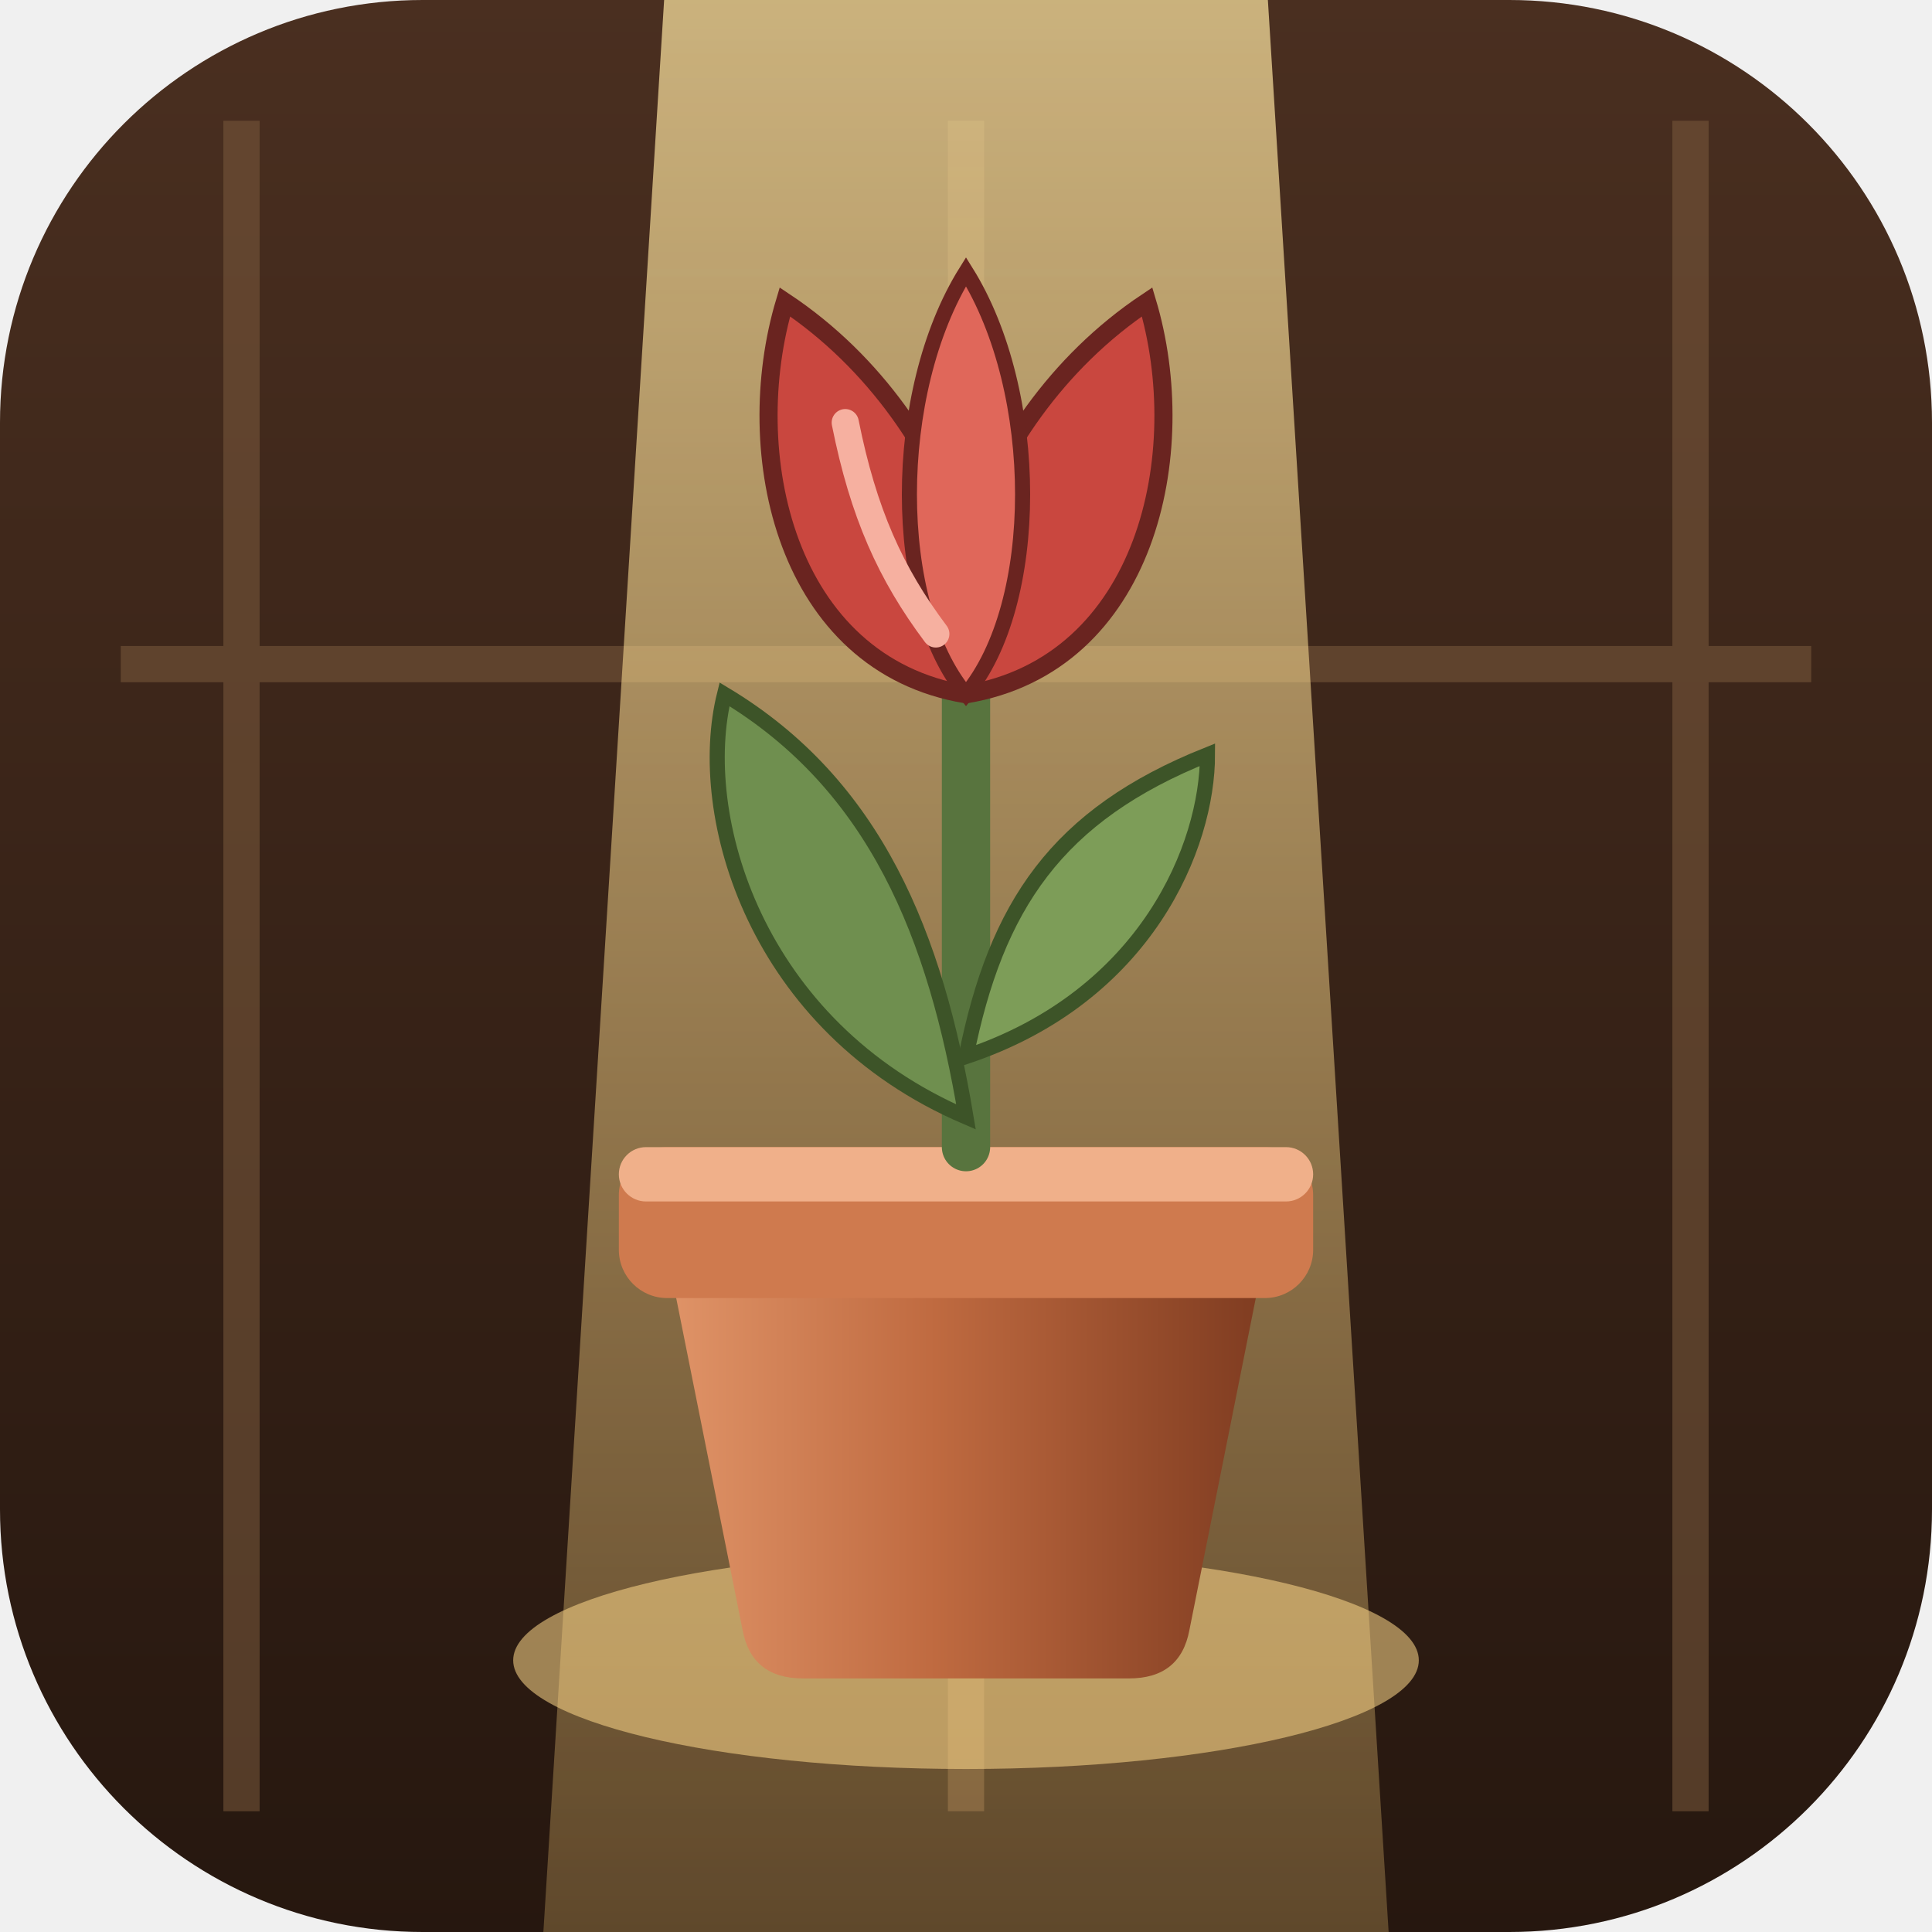
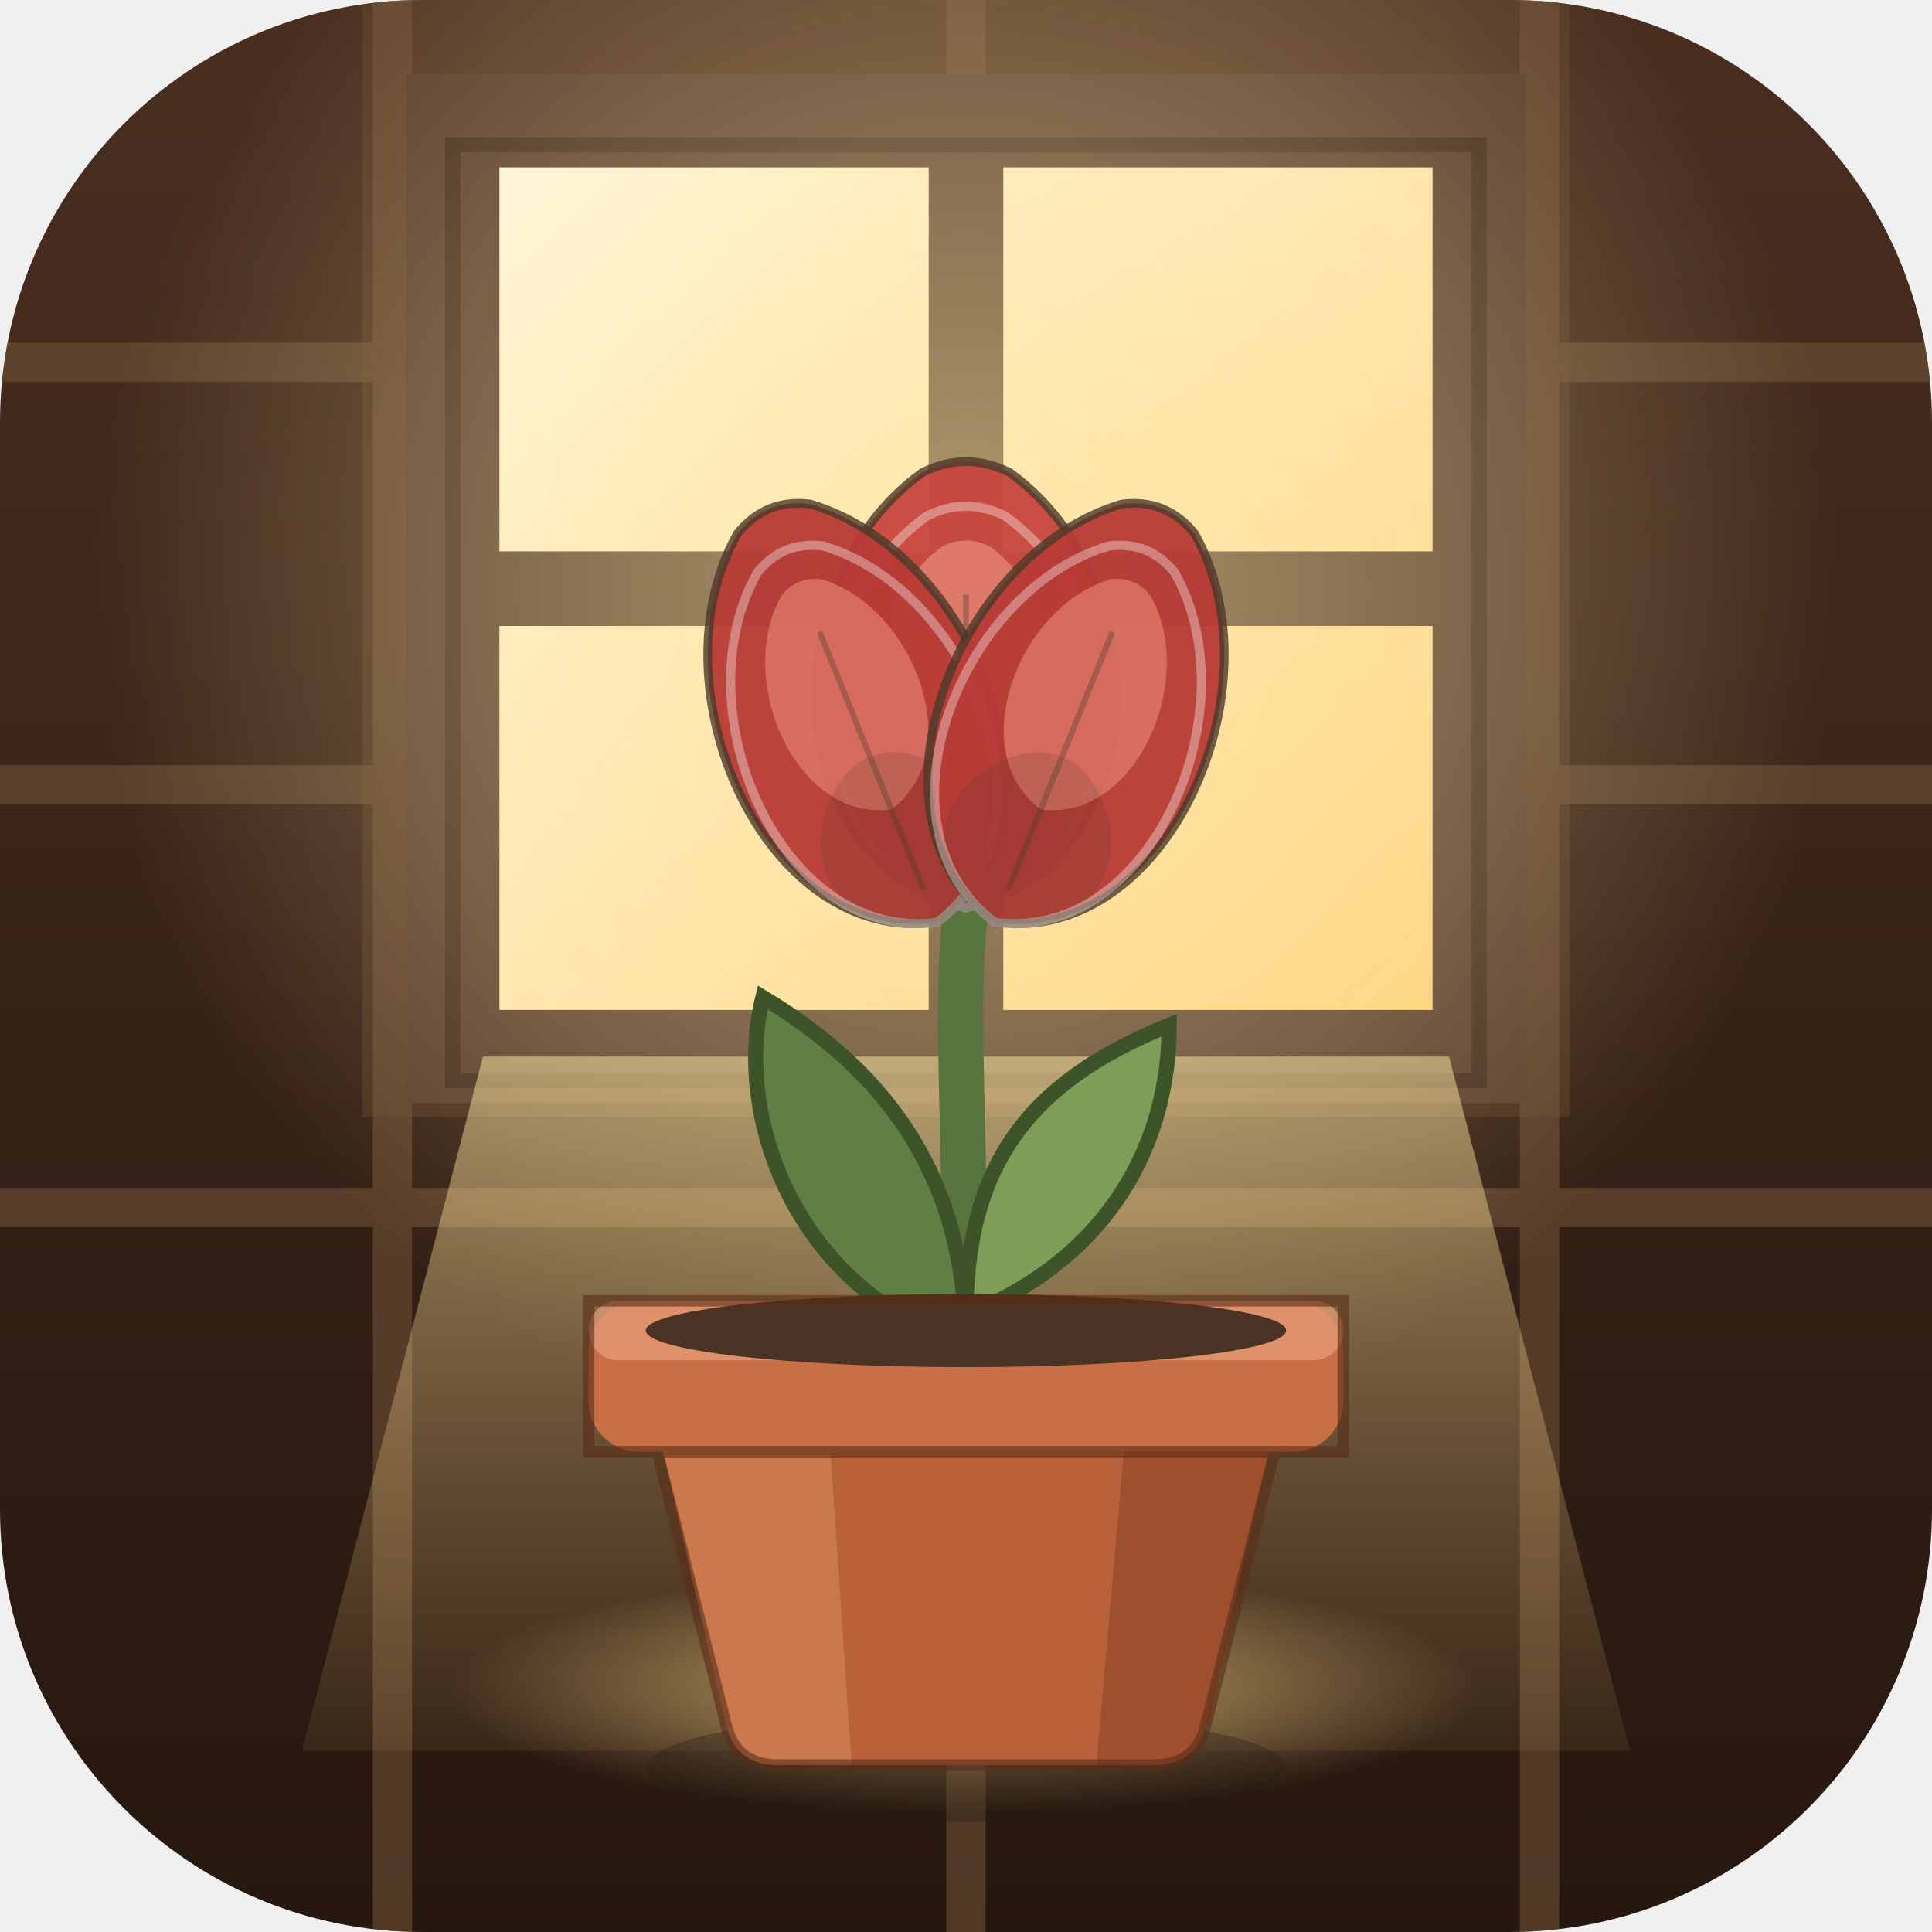
<svg xmlns="http://www.w3.org/2000/svg" viewBox="0 0 64 64">
  <defs>
    <linearGradient id="bg" x1="0" y1="0" x2="0" y2="1">
      <stop offset="0" stop-color="#4a2f20" />
      <stop offset="1" stop-color="#26170f" />
    </linearGradient>
    <linearGradient id="sun" x1="0" y1="0" x2="0" y2="1">
-       <stop offset="0" stop-color="#ffe7a3" stop-opacity=".95" />
-       <stop offset="1" stop-color="#ffd27a" stop-opacity=".35" />
+       <stop offset="0" stop-color="#ffe7a3" stop-opacity=".85" />
+       <stop offset="1" stop-color="#ffd27a" stop-opacity=".12" />
    </linearGradient>
-     <linearGradient id="pot" x1="0" y1="0" x2="1" y2="0">
-       <stop offset="0" stop-color="#e09468" />
-       <stop offset=".45" stop-color="#bf6a40" />
-       <stop offset="1" stop-color="#7e3b20" />
+     <linearGradient id="glass" x1="0" y1="0" x2="1" y2="1">
+       <stop offset="0" stop-color="#fffbe8" />
+       <stop offset="1" stop-color="#ffd27a" />
    </linearGradient>
+     <radialGradient id="pool" cx=".5" cy=".5" r=".5">
+       <stop offset="0" stop-color="#ffd98a" stop-opacity=".7" />
+       <stop offset="1" stop-color="#ffd98a" stop-opacity="0" />
+     </radialGradient>
+     <radialGradient id="halo" cx=".5" cy=".5" r=".5">
+       <stop offset="0" stop-color="#ffe7a3" stop-opacity=".55" />
+       <stop offset="1" stop-color="#ffe7a3" stop-opacity="0" />
+     </radialGradient>
  </defs>
-   <rect width="64" height="64" rx="14" fill="url(#bg)" />
-   <path d="M8 4V60M32 4V60M56 4V60M4 22H60" stroke="#7a5a3c" stroke-width="1.2" opacity=".55" />
-   <path d="M22 0h20l4 64H18z" fill="url(#sun)" opacity=".75" />
-   <ellipse cx="32" cy="55" rx="15" ry="3.6" fill="#ffd98a" opacity=".55" />
-   <path d="M22 41h20l-2.6 13q-.3 1.6-2 1.6H26.6q-1.7 0-2-1.6z" fill="url(#pot)" />
-   <rect x="20.5" y="38" width="23" height="5" rx="1.6" fill="#cf7a4e" />
-   <rect x="20.5" y="38" width="23" height="1.8" rx=".9" fill="#f0b08a" />
-   <path d="M32 38V22" stroke="#58743e" stroke-width="1.6" stroke-linecap="round" />
-   <path d="M32 37C25 34 23 27 24 23C29 26 31 31 32 37Z" fill="#6f8f4f" stroke="#3d5428" stroke-width=".5" />
-   <path d="M32 35C38 33 40 28 40 25C35 27 33 30 32 35Z" fill="#7d9d58" stroke="#3d5428" stroke-width=".5" />
-   <path d="M32 23C26 22 24.5 15 26 10C29 12 31 15 32 18C33 15 35 12 38 10C39.5 15 38 22 32 23Z" fill="#c9473f" stroke="#6a2420" stroke-width=".6" />
-   <path d="M32 23C29.5 20 29.5 13 32 9C34.5 13 34.5 20 32 23Z" fill="#e0675a" stroke="#6a2420" stroke-width=".5" />
-   <path d="M28 14C28.6 17 29.5 19 31 21" stroke="#f6b0a0" stroke-width=".9" fill="none" stroke-linecap="round" />
+   <clipPath id="clip">
+     <rect width="64" height="64" rx="14" />
+   </clipPath>
+   <g clip-path="url(#clip)">
+     <rect width="64" height="64" fill="url(#bg)" />
+     <path d="M0 12H64M0 26H64M0 40H64M13 0V64M32 0V64M51 0V64" stroke="#7a5a3c" stroke-width="1.3" opacity=".5" />
+     <rect x="12" y="0" width="40" height="37" fill="#6b4a32" opacity=".35" />
+     <path d="M15 4h34v31h-34z" fill="url(#glass)" />
+     <path d="M32 4V35M15 19.5H49" stroke="#5a4030" stroke-width="2.472" />
+     <path d="M15 4h34v31h-34z" fill="none" stroke="#5a4030" stroke-width="3.09" />
+     <path d="M15 4h34v31h-34z" fill="none" stroke="#2d1d12" stroke-width=".5" opacity=".5" transform="translate(0 .8)" />
+     <circle cx="32" cy="19.5" r="28.9" fill="url(#halo)" />
+     <path d="M16 35H48L54 58H10z" fill="url(#sun)" opacity="0.6" />
+     <ellipse cx="32" cy="56" rx="17" ry="4.08" fill="url(#pool)" />
+     <path d="M32 45.076C32 37.576 31.6 33.076 32 30.076" stroke="#58743e" stroke-width="1.5" fill="none" stroke-linecap="round" />
+     <path d="M32 44.576c-5.769 -1.923 -7.692 -7.692 -6.731 -11.538c4.808 2.885 6.731 6.731 6.731 11.538z" fill="#5f7f45" stroke="#3d5428" stroke-width=".5" />
+     <path d="M32 43.576c4.808 -1.923 6.731 -5.769 6.731 -9.615c-4.808 1.923 -6.731 4.808 -6.731 9.615z" fill="#7d9d58" stroke="#3d5428" stroke-width=".5" />
+     <g transform="translate(32 30.07576) scale(0.4807692)">
+       <g transform="scale(1)">
+         <g transform="translate(0 0) rotate(0)">
+           <path d="M0 0C13 -3 13.5 -22.5 3 -30Q0 -31.5 -3 -30C-13.5 -22.5 -13 -3 0 0Z" fill="#c9473f" fill-opacity=".95" stroke="#4a3a2a" stroke-width=".6" stroke-opacity=".8" />
+           <path d="M0 0C13 -3 13.5 -22.5 3 -30Q0 -31.5 -3 -30C-13.5 -22.5 -13 -3 0 0Z" fill="#f2a08a" fill-opacity=".55" transform="translate(0 -8.4) scale(.55)" />
+           <path d="M0 0C13 -3 13.5 -22.5 3 -30Q0 -31.5 -3 -30C-13.5 -22.5 -13 -3 0 0Z" fill="#4a3a2a" fill-opacity=".17" transform="scale(.62 .4)" />
+           <path d="M0 0C13 -3 13.5 -22.5 3 -30Q0 -31.5 -3 -30C-13.5 -22.5 -13 -3 0 0Z" fill="none" stroke="#fff" stroke-width=".7" stroke-opacity=".35" transform="scale(.9)" />
+           <path d="M0 -2.4V-21.6" stroke="#4a3a2a" stroke-width=".4" stroke-opacity=".35" />
+         </g>
+         <g transform="translate(-2 1) rotate(-22)">
+           <path d="M0 0C11.7 -3 12.15 -22.5 2.7 -30Q0 -31.5 -2.7 -30C-12.15 -22.5 -11.7 -3 0 0Z" fill="#b83b36" fill-opacity=".95" stroke="#4a3a2a" stroke-width=".6" stroke-opacity=".8" />
+           <path d="M0 0C11.7 -3 12.15 -22.5 2.7 -30Q0 -31.5 -2.7 -30C-12.15 -22.5 -11.7 -3 0 0Z" fill="#ee927e" fill-opacity=".55" transform="translate(0 -8.4) scale(.55)" />
+           <path d="M0 0C11.7 -3 12.15 -22.5 2.7 -30Q0 -31.5 -2.7 -30C-12.15 -22.5 -11.7 -3 0 0Z" fill="#4a3a2a" fill-opacity=".17" transform="scale(.62 .4)" />
+           <path d="M0 0C11.7 -3 12.15 -22.5 2.7 -30Q0 -31.5 -2.7 -30C-12.15 -22.5 -11.7 -3 0 0Z" fill="none" stroke="#fff" stroke-width=".7" stroke-opacity=".35" transform="scale(.9)" />
+           <path d="M0 -2.4V-21.6" stroke="#4a3a2a" stroke-width=".4" stroke-opacity=".35" />
+         </g>
+         <g transform="translate(2 1) rotate(22)">
+           <path d="M0 0C11.7 -3 12.15 -22.5 2.7 -30Q0 -31.5 -2.7 -30C-12.15 -22.5 -11.7 -3 0 0Z" fill="#b83b36" fill-opacity=".95" stroke="#4a3a2a" stroke-width=".6" stroke-opacity=".8" />
+           <path d="M0 0C11.7 -3 12.15 -22.5 2.7 -30Q0 -31.5 -2.7 -30C-12.15 -22.5 -11.7 -3 0 0Z" fill="#ee927e" fill-opacity=".55" transform="translate(0 -8.4) scale(.55)" />
+           <path d="M0 0C11.7 -3 12.15 -22.5 2.7 -30Q0 -31.5 -2.7 -30C-12.15 -22.5 -11.7 -3 0 0Z" fill="#4a3a2a" fill-opacity=".17" transform="scale(.62 .4)" />
+           <path d="M0 0C11.7 -3 12.15 -22.5 2.7 -30Q0 -31.5 -2.7 -30C-12.15 -22.5 -11.7 -3 0 0Z" fill="none" stroke="#fff" stroke-width=".7" stroke-opacity=".35" transform="scale(.9)" />
+           <path d="M0 -2.4V-21.6" stroke="#4a3a2a" stroke-width=".4" stroke-opacity=".35" />
+         </g>
+       </g>
+     </g>
+     <g transform="translate(16.84848 40.81818) scale(0.7575758)">
+       <ellipse cx="20" cy="23.4" rx="14" ry="2.4" fill="rgb(40 30 20 / .35)" />
+       <path d="M6.5 8.5h27l-3 13q-.4 1.8-2.3 1.8H11.8q-1.9 0-2.3-1.8z" fill="#b8613a" />
+       <path d="M6.5 8.5h7.5l1 14.8h-3.2q-1.9 0-2.3-1.8z" fill="#d98a5c" opacity=".55" />
+       <path d="M33.5 8.5h-6.5l-1.3 14.8h2.6q1.9 0 2.3-1.8z" fill="#7c3a20" opacity=".45" />
+       <rect x="3.5" y="3" width="33" height="6.6" rx="2.2" fill="#c96f45" />
+       <rect x="3.5" y="3" width="33" height="2.6" rx="1.3" fill="#e7a07a" opacity=".7" />
+       <ellipse cx="20" cy="4.3" rx="14" ry="1.6" fill="#4a3324" />
+       <path d="M6.5 9.6h27l-3 11.9q-.4 1.8-2.3 1.8H11.8q-1.9 0-2.3-1.8zM3.5 3h33v6.6h-33z" fill="none" stroke="#5a2c18" stroke-width=".5" stroke-opacity=".6" />
+     </g>
+   </g>
</svg>
